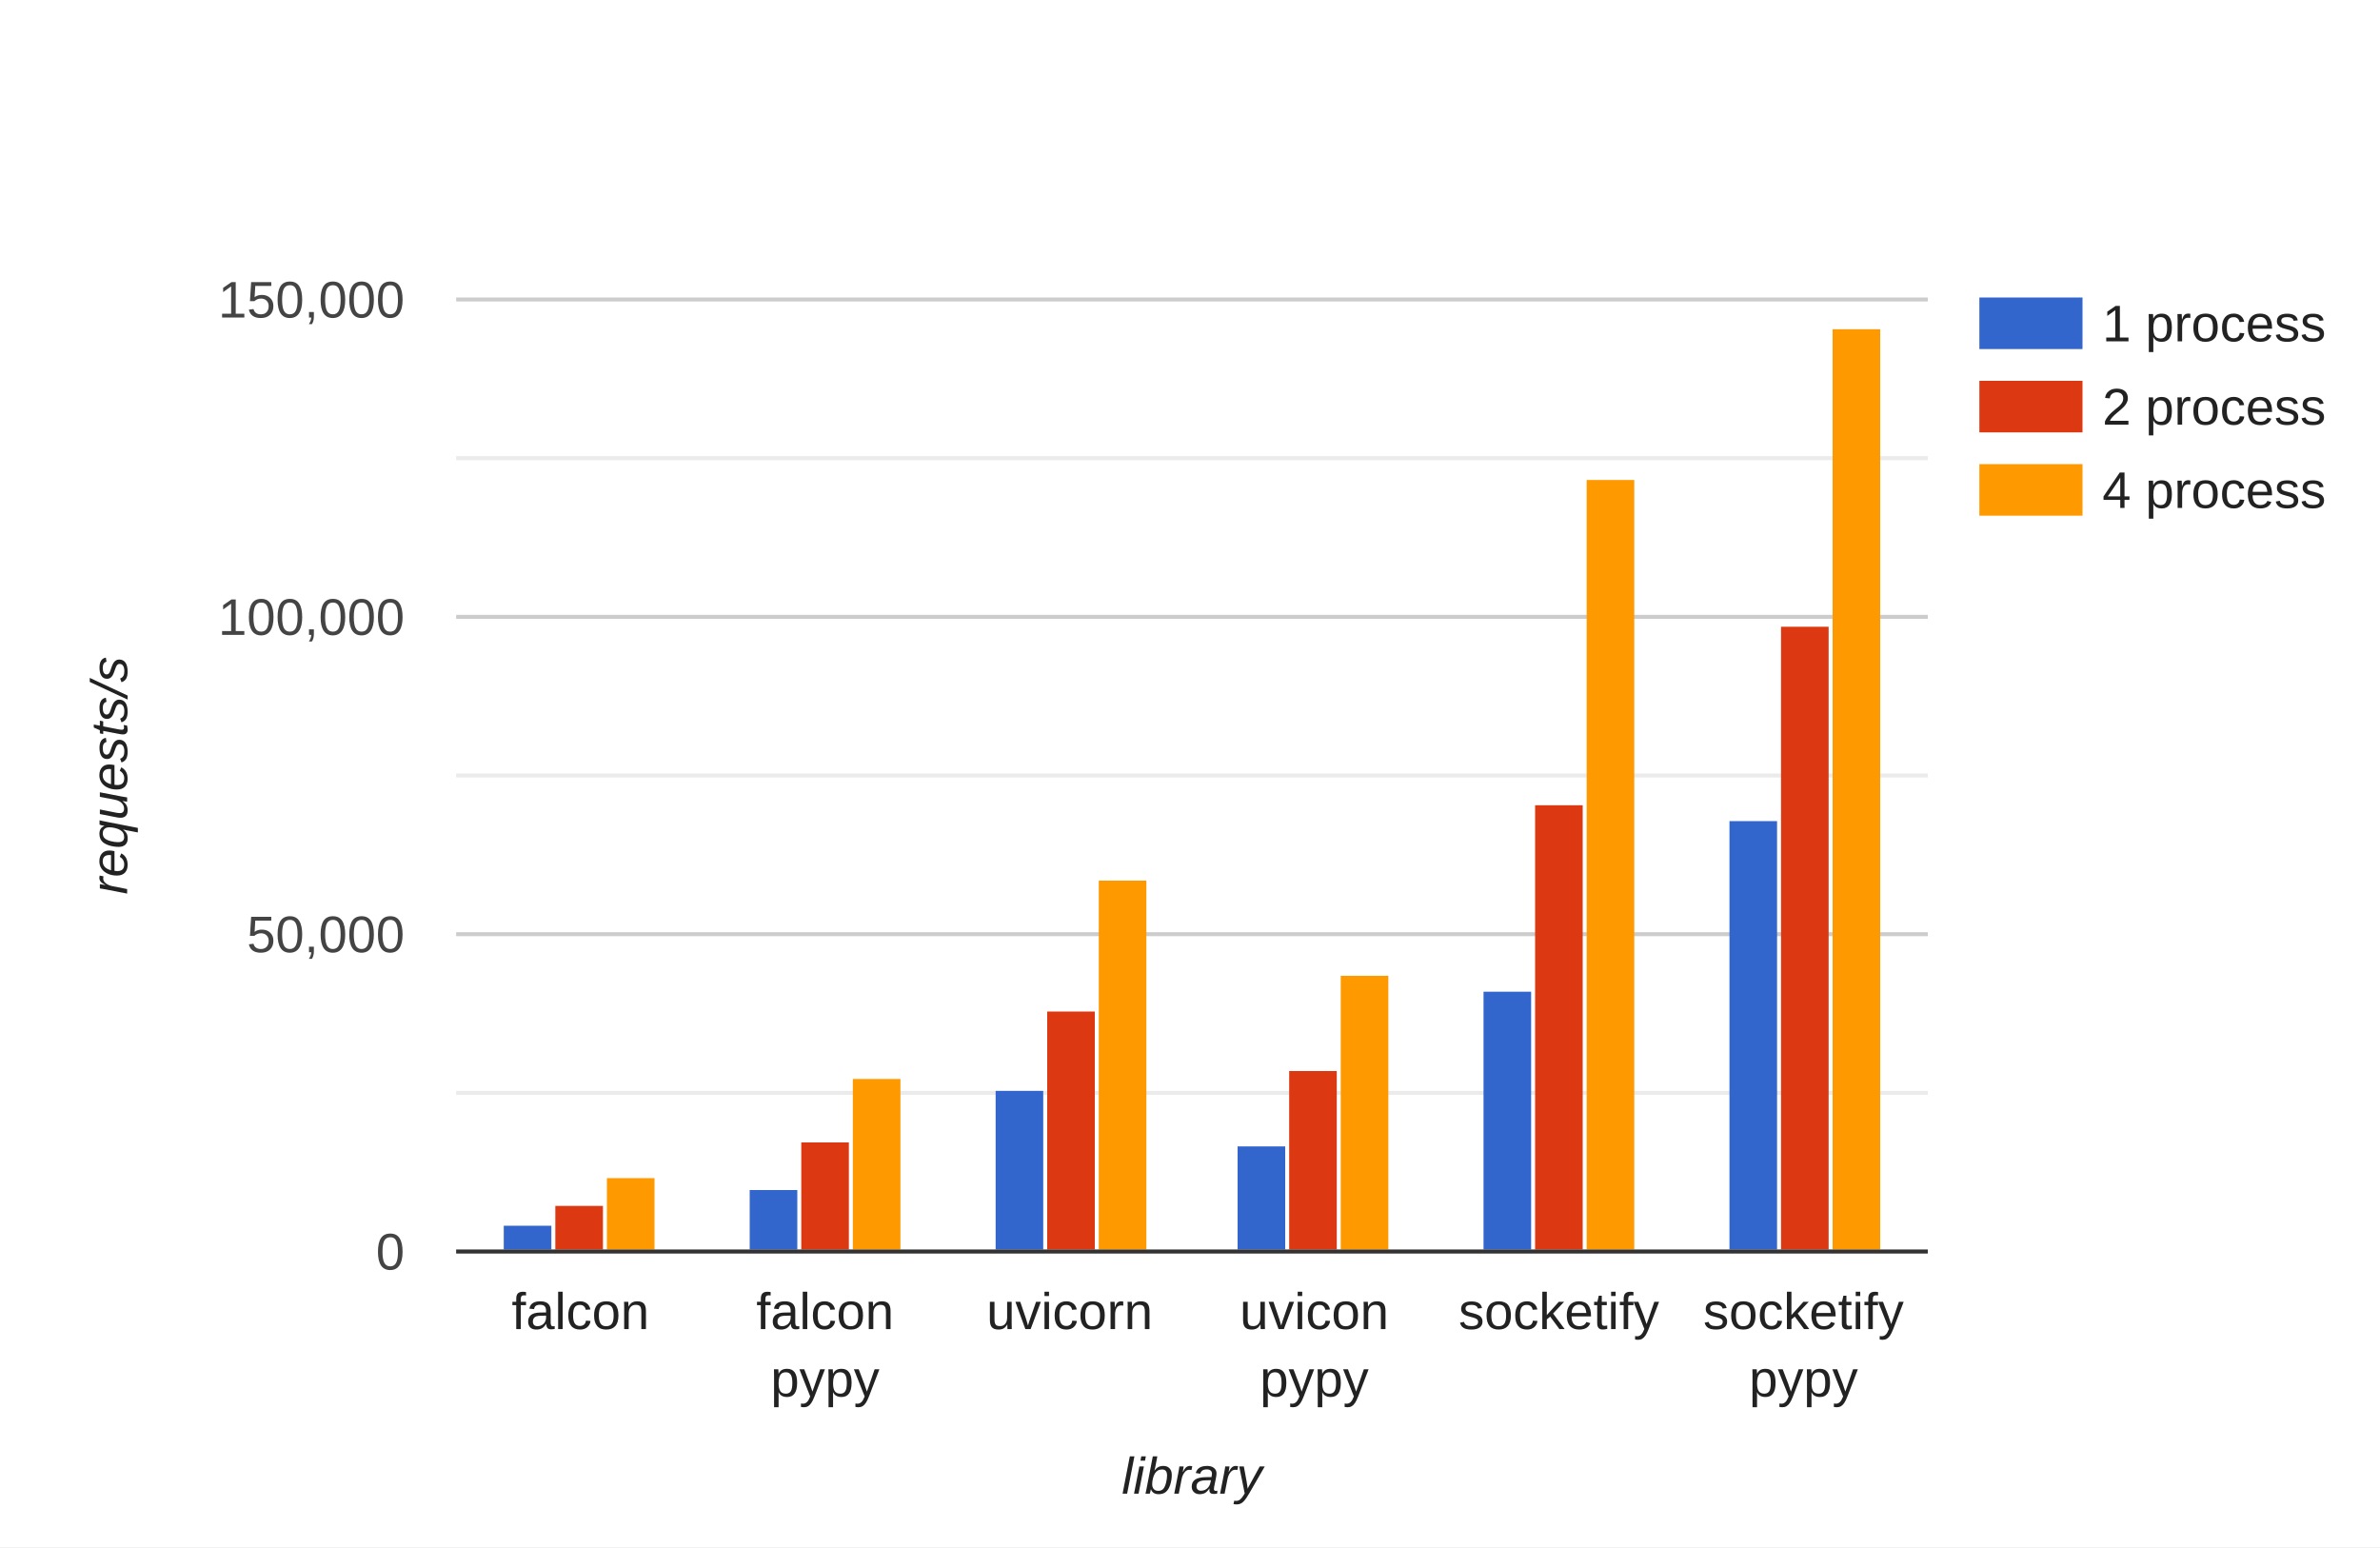
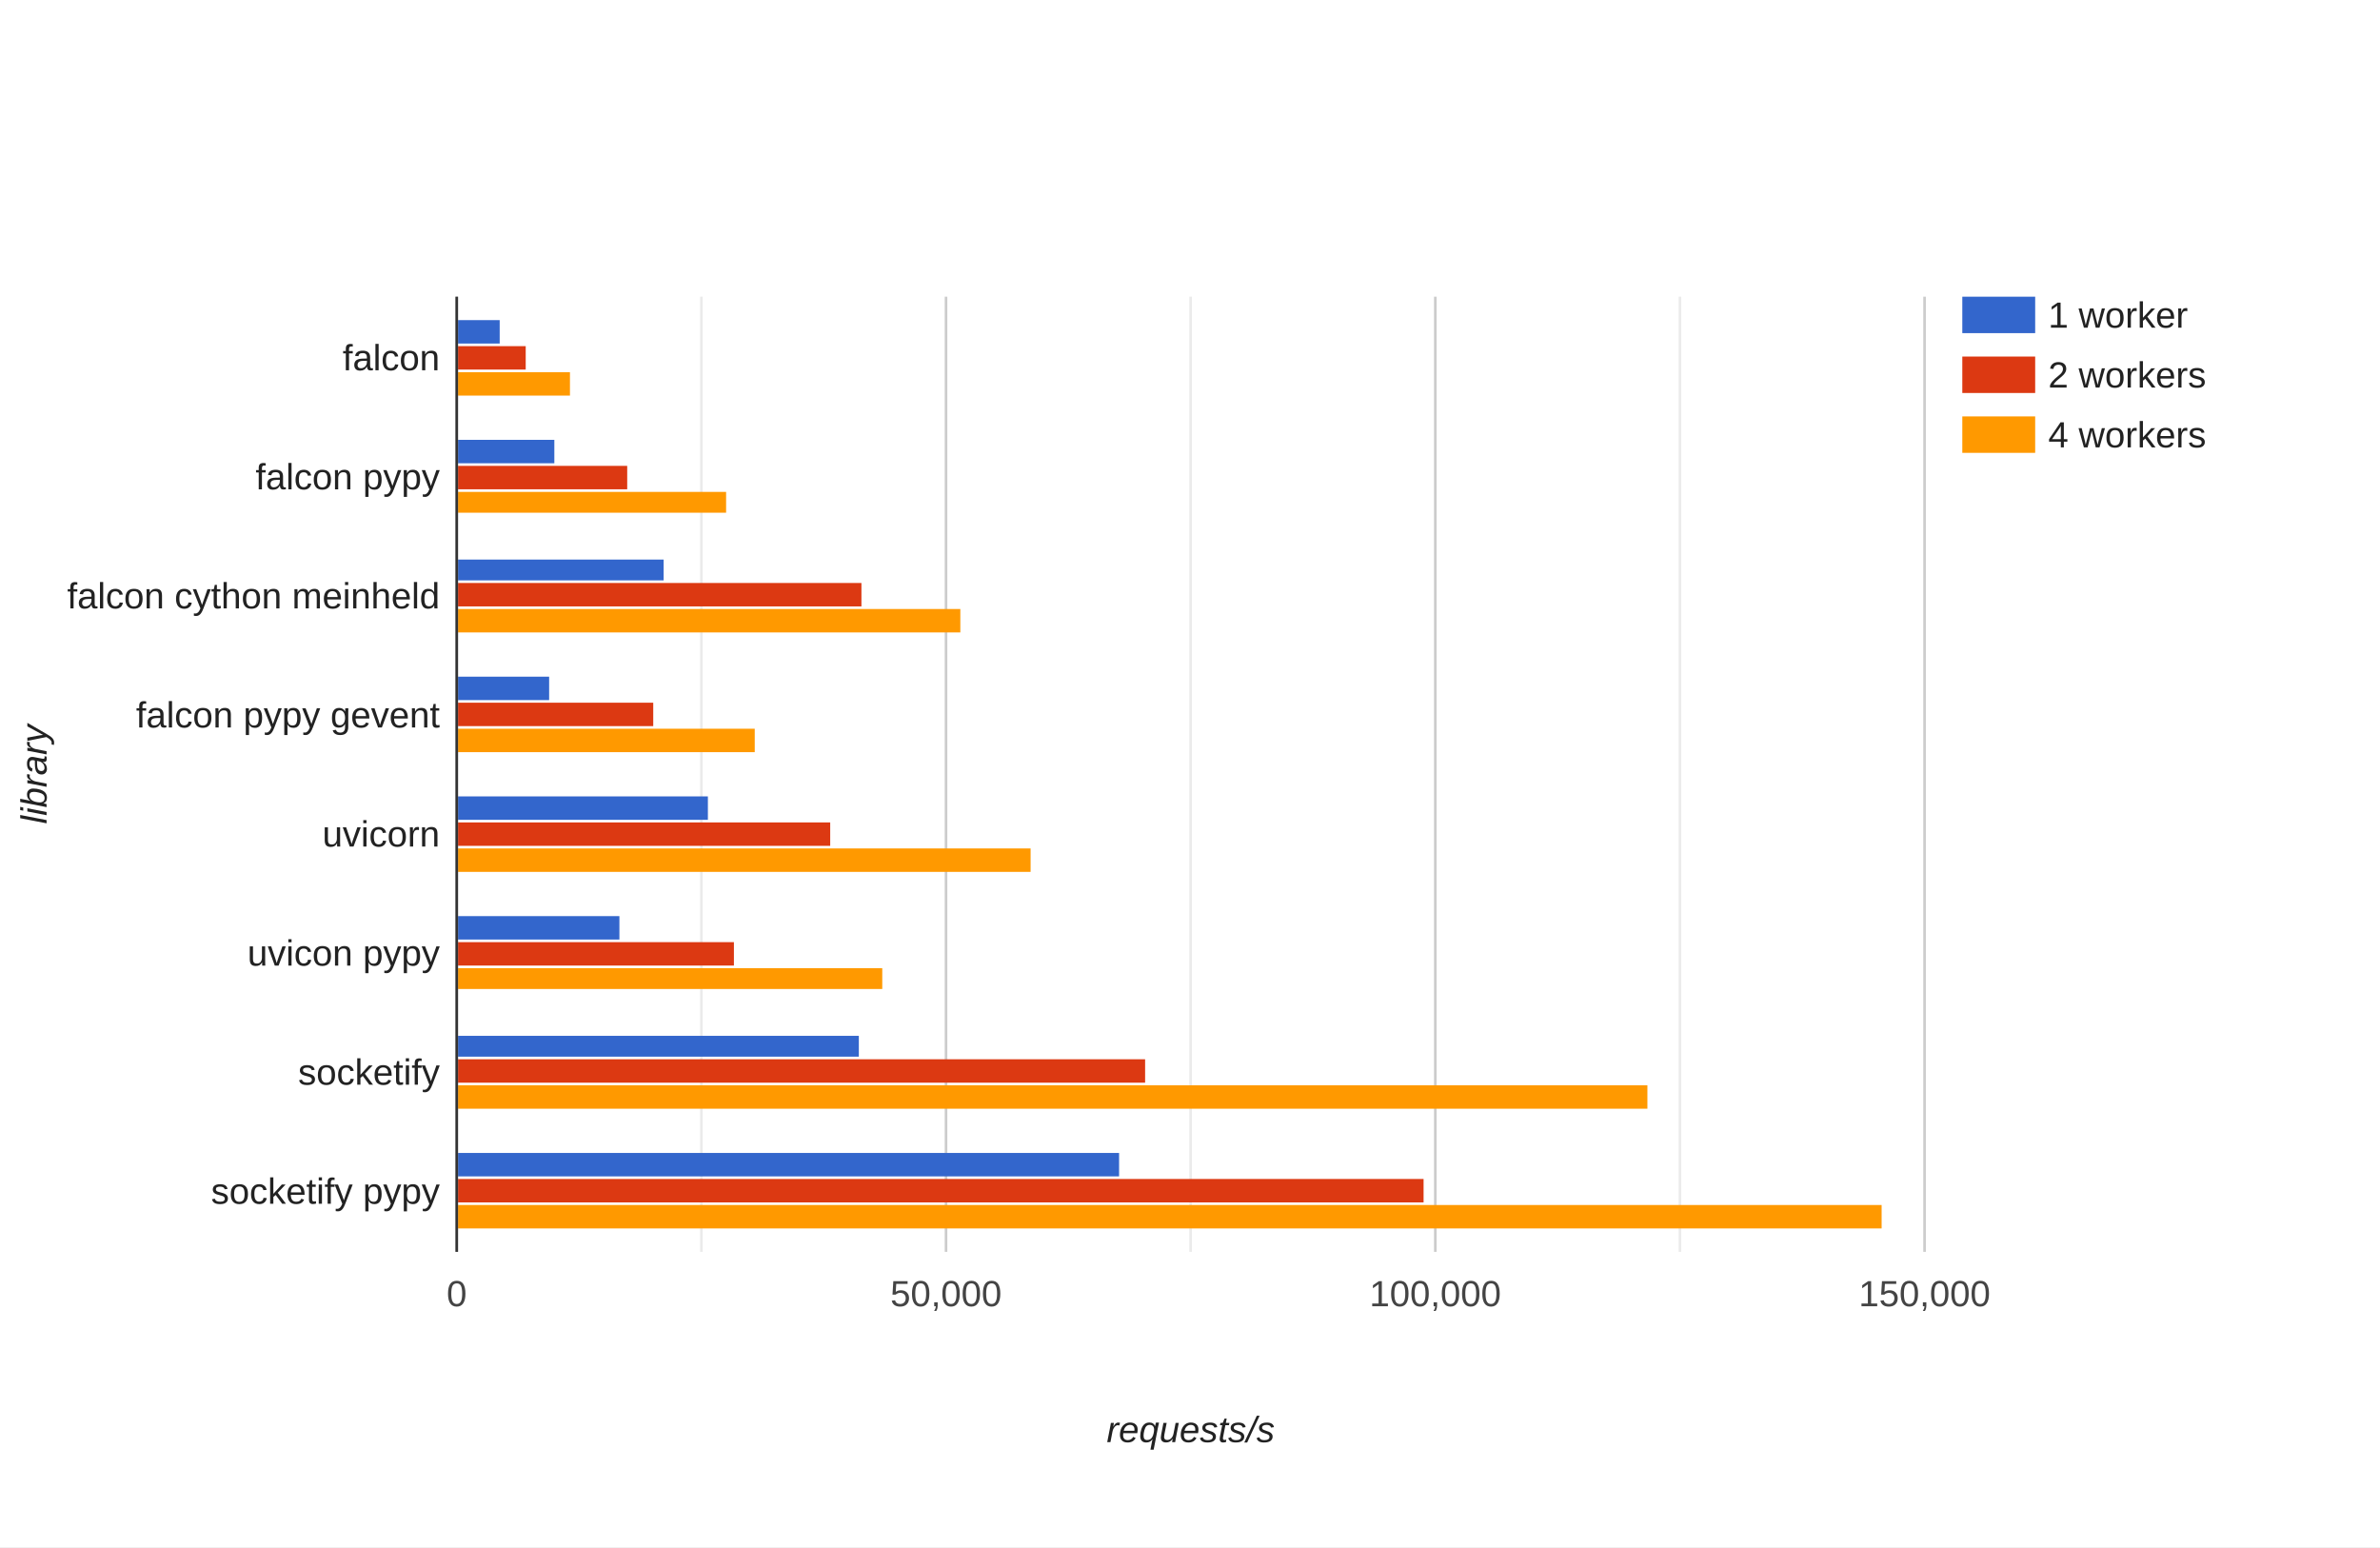
- <svg xmlns="http://www.w3.org/2000/svg" width="600" height="390" aria-label="A chart." style="overflow: hidden;">
-   <defs id="_ABSTRACT_RENDERER_ID_394">
-     <clipPath id="_ABSTRACT_RENDERER_ID_395">
-       <rect x="115" y="75" width="371" height="241" />
+ <svg xmlns="http://www.w3.org/2000/svg" width="914.495" height="594.422" aria-label="A chart." style="overflow: hidden;">
+   <defs id="_ABSTRACT_RENDERER_ID_2122">
+     <clipPath id="_ABSTRACT_RENDERER_ID_2123">
+       <rect x="175" y="114" width="565" height="367" />
    </clipPath>
-     <filter id="_ABSTRACT_RENDERER_ID_396">
+     <filter id="_ABSTRACT_RENDERER_ID_2124">
      <feGaussianBlur in="SourceAlpha" stdDeviation="2" />
      <feOffset dx="1" dy="1" />
      <feComponentTransfer>
        <feFuncA type="linear" slope="0.1" />
      </feComponentTransfer>
      <feMerge>
        <feMergeNode />
        <feMergeNode in="SourceGraphic" />
      </feMerge>
    </filter>
  </defs>
-   <rect x="0" y="0" width="600" height="390" stroke="none" stroke-width="0" fill="#ffffff" />
+   <rect x="0" y="0" width="914.495" height="594.422" stroke="none" stroke-width="0" fill="#ffffff" />
  <g>
-     <rect x="499" y="75" width="88" height="55" stroke="none" stroke-width="0" fill-opacity="0" fill="#ffffff" />
+     <rect x="754" y="114" width="146.495" height="60" stroke="none" stroke-width="0" fill-opacity="0" fill="#ffffff" />
    <g>
-       <rect x="499" y="75" width="88" height="13" stroke="none" stroke-width="0" fill-opacity="0" fill="#ffffff" />
+       <rect x="754" y="114" width="146.495" height="14" stroke="none" stroke-width="0" fill-opacity="0" fill="#ffffff" />
      <g>
-         <text text-anchor="start" x="530" y="86.05" font-family="Arial" font-size="13" stroke="none" stroke-width="0" fill="#222222">1 process</text>
+         <text text-anchor="start" x="787" y="125.9" font-family="Arial" font-size="14" stroke="none" stroke-width="0" fill="#222222">1 worker</text>
      </g>
-       <rect x="499" y="75" width="26" height="13" stroke="none" stroke-width="0" fill="#3366cc" />
+       <rect x="754" y="114" width="28" height="14" stroke="none" stroke-width="0" fill="#3366cc" />
    </g>
    <g>
-       <rect x="499" y="96" width="88" height="13" stroke="none" stroke-width="0" fill-opacity="0" fill="#ffffff" />
+       <rect x="754" y="137" width="146.495" height="14" stroke="none" stroke-width="0" fill-opacity="0" fill="#ffffff" />
      <g>
-         <text text-anchor="start" x="530" y="107.05" font-family="Arial" font-size="13" stroke="none" stroke-width="0" fill="#222222">2 process</text>
+         <text text-anchor="start" x="787" y="148.9" font-family="Arial" font-size="14" stroke="none" stroke-width="0" fill="#222222">2 workers</text>
      </g>
-       <rect x="499" y="96" width="26" height="13" stroke="none" stroke-width="0" fill="#dc3912" />
+       <rect x="754" y="137" width="28" height="14" stroke="none" stroke-width="0" fill="#dc3912" />
    </g>
    <g>
-       <rect x="499" y="117" width="88" height="13" stroke="none" stroke-width="0" fill-opacity="0" fill="#ffffff" />
+       <rect x="754" y="160" width="146.495" height="14" stroke="none" stroke-width="0" fill-opacity="0" fill="#ffffff" />
      <g>
-         <text text-anchor="start" x="530" y="128.05" font-family="Arial" font-size="13" stroke="none" stroke-width="0" fill="#222222">4 process</text>
+         <text text-anchor="start" x="787" y="171.9" font-family="Arial" font-size="14" stroke="none" stroke-width="0" fill="#222222">4 workers</text>
      </g>
-       <rect x="499" y="117" width="26" height="13" stroke="none" stroke-width="0" fill="#ff9900" />
+       <rect x="754" y="160" width="28" height="14" stroke="none" stroke-width="0" fill="#ff9900" />
    </g>
  </g>
  <g>
-     <rect x="115" y="75" width="371" height="241" stroke="none" stroke-width="0" fill-opacity="0" fill="#ffffff" />
-     <g clip-path="url(https://www.rapidtables.com/tools/bar-graph.html#_ABSTRACT_RENDERER_ID_395)">
+     <rect x="175" y="114" width="565" height="367" stroke="none" stroke-width="0" fill-opacity="0" fill="#ffffff" />
+     <g clip-path="url(https://www.rapidtables.com/tools/bar-graph.html#_ABSTRACT_RENDERER_ID_2123)">
      <g>
-         <rect x="115" y="315" width="371" height="1" stroke="none" stroke-width="0" fill="#cccccc" />
-         <rect x="115" y="235" width="371" height="1" stroke="none" stroke-width="0" fill="#cccccc" />
-         <rect x="115" y="155" width="371" height="1" stroke="none" stroke-width="0" fill="#cccccc" />
-         <rect x="115" y="75" width="371" height="1" stroke="none" stroke-width="0" fill="#cccccc" />
-         <rect x="115" y="275" width="371" height="1" stroke="none" stroke-width="0" fill="#ebebeb" />
-         <rect x="115" y="195" width="371" height="1" stroke="none" stroke-width="0" fill="#ebebeb" />
-         <rect x="115" y="115" width="371" height="1" stroke="none" stroke-width="0" fill="#ebebeb" />
+         <rect x="175" y="114" width="1" height="367" stroke="none" stroke-width="0" fill="#cccccc" />
+         <rect x="363" y="114" width="1" height="367" stroke="none" stroke-width="0" fill="#cccccc" />
+         <rect x="551" y="114" width="1" height="367" stroke="none" stroke-width="0" fill="#cccccc" />
+         <rect x="739" y="114" width="1" height="367" stroke="none" stroke-width="0" fill="#cccccc" />
+         <rect x="269" y="114" width="1" height="367" stroke="none" stroke-width="0" fill="#ebebeb" />
+         <rect x="457" y="114" width="1" height="367" stroke="none" stroke-width="0" fill="#ebebeb" />
+         <rect x="645" y="114" width="1" height="367" stroke="none" stroke-width="0" fill="#ebebeb" />
      </g>
      <g>
-         <rect x="127" y="309" width="12" height="6" stroke="none" stroke-width="0" fill="#3366cc" />
-         <rect x="189" y="300" width="12" height="15" stroke="none" stroke-width="0" fill="#3366cc" />
-         <rect x="251" y="275" width="12" height="40" stroke="none" stroke-width="0" fill="#3366cc" />
-         <rect x="312" y="289" width="12" height="26" stroke="none" stroke-width="0" fill="#3366cc" />
-         <rect x="374" y="250" width="12" height="65" stroke="none" stroke-width="0" fill="#3366cc" />
-         <rect x="436" y="207" width="12" height="108" stroke="none" stroke-width="0" fill="#3366cc" />
-         <rect x="140" y="304" width="12" height="11" stroke="none" stroke-width="0" fill="#dc3912" />
-         <rect x="202" y="288" width="12" height="27" stroke="none" stroke-width="0" fill="#dc3912" />
-         <rect x="264" y="255" width="12" height="60" stroke="none" stroke-width="0" fill="#dc3912" />
-         <rect x="325" y="270" width="12" height="45" stroke="none" stroke-width="0" fill="#dc3912" />
-         <rect x="387" y="203" width="12" height="112" stroke="none" stroke-width="0" fill="#dc3912" />
-         <rect x="449" y="158" width="12" height="157" stroke="none" stroke-width="0" fill="#dc3912" />
-         <rect x="153" y="297" width="12" height="18" stroke="none" stroke-width="0" fill="#ff9900" />
-         <rect x="215" y="272" width="12" height="43" stroke="none" stroke-width="0" fill="#ff9900" />
-         <rect x="277" y="222" width="12" height="93" stroke="none" stroke-width="0" fill="#ff9900" />
-         <rect x="338" y="246" width="12" height="69" stroke="none" stroke-width="0" fill="#ff9900" />
-         <rect x="400" y="121" width="12" height="194" stroke="none" stroke-width="0" fill="#ff9900" />
-         <rect x="462" y="83" width="12" height="232" stroke="none" stroke-width="0" fill="#ff9900" />
+         <rect x="176" y="123" width="16" height="9" stroke="none" stroke-width="0" fill="#3366cc" />
+         <rect x="176" y="169" width="37" height="9" stroke="none" stroke-width="0" fill="#3366cc" />
+         <rect x="176" y="215" width="79" height="8" stroke="none" stroke-width="0" fill="#3366cc" />
+         <rect x="176" y="260" width="35" height="9" stroke="none" stroke-width="0" fill="#3366cc" />
+         <rect x="176" y="306" width="96" height="9" stroke="none" stroke-width="0" fill="#3366cc" />
+         <rect x="176" y="352" width="62" height="9" stroke="none" stroke-width="0" fill="#3366cc" />
+         <rect x="176" y="398" width="154" height="8" stroke="none" stroke-width="0" fill="#3366cc" />
+         <rect x="176" y="443" width="254" height="9" stroke="none" stroke-width="0" fill="#3366cc" />
+         <rect x="176" y="133" width="26" height="9" stroke="none" stroke-width="0" fill="#dc3912" />
+         <rect x="176" y="179" width="65" height="9" stroke="none" stroke-width="0" fill="#dc3912" />
+         <rect x="176" y="224" width="155" height="9" stroke="none" stroke-width="0" fill="#dc3912" />
+         <rect x="176" y="270" width="75" height="9" stroke="none" stroke-width="0" fill="#dc3912" />
+         <rect x="176" y="316" width="143" height="9" stroke="none" stroke-width="0" fill="#dc3912" />
+         <rect x="176" y="362" width="106" height="9" stroke="none" stroke-width="0" fill="#dc3912" />
+         <rect x="176" y="407" width="264" height="9" stroke="none" stroke-width="0" fill="#dc3912" />
+         <rect x="176" y="453" width="371" height="9" stroke="none" stroke-width="0" fill="#dc3912" />
+         <rect x="176" y="143" width="43" height="9" stroke="none" stroke-width="0" fill="#ff9900" />
+         <rect x="176" y="189" width="103" height="8" stroke="none" stroke-width="0" fill="#ff9900" />
+         <rect x="176" y="234" width="193" height="9" stroke="none" stroke-width="0" fill="#ff9900" />
+         <rect x="176" y="280" width="114" height="9" stroke="none" stroke-width="0" fill="#ff9900" />
+         <rect x="176" y="326" width="220" height="9" stroke="none" stroke-width="0" fill="#ff9900" />
+         <rect x="176" y="372" width="163" height="8" stroke="none" stroke-width="0" fill="#ff9900" />
+         <rect x="176" y="417" width="457" height="9" stroke="none" stroke-width="0" fill="#ff9900" />
+         <rect x="176" y="463" width="547" height="9" stroke="none" stroke-width="0" fill="#ff9900" />
      </g>
      <g>
-         <rect x="115" y="315" width="371" height="1" stroke="none" stroke-width="0" fill="#333333" />
+         <rect x="175" y="114" width="1" height="367" stroke="none" stroke-width="0" fill="#333333" />
      </g>
    </g>
    <g />
    <g>
      <g>
-         <text text-anchor="middle" x="146.333" y="335.05" font-family="Arial" font-size="13" stroke="none" stroke-width="0" fill="#222222">falcon</text>
+         <text text-anchor="middle" x="175.5" y="501.9" font-family="Arial" font-size="14" stroke="none" stroke-width="0" fill="#444444">0</text>
      </g>
      <g>
-         <text text-anchor="middle" x="208" y="335.05" font-family="Arial" font-size="13" stroke="none" stroke-width="0" fill="#222222">falcon</text>
-         <text text-anchor="middle" x="208" y="352.05" font-family="Arial" font-size="13" stroke="none" stroke-width="0" fill="#222222">pypy</text>
+         <text text-anchor="middle" x="363.5" y="501.9" font-family="Arial" font-size="14" stroke="none" stroke-width="0" fill="#444444">50,000</text>
      </g>
      <g>
-         <text text-anchor="middle" x="269.667" y="335.05" font-family="Arial" font-size="13" stroke="none" stroke-width="0" fill="#222222">uvicorn</text>
+         <text text-anchor="middle" x="551.5" y="501.9" font-family="Arial" font-size="14" stroke="none" stroke-width="0" fill="#444444">100,000</text>
      </g>
      <g>
-         <text text-anchor="middle" x="331.333" y="335.05" font-family="Arial" font-size="13" stroke="none" stroke-width="0" fill="#222222">uvicon</text>
-         <text text-anchor="middle" x="331.333" y="352.05" font-family="Arial" font-size="13" stroke="none" stroke-width="0" fill="#222222">pypy</text>
+         <text text-anchor="middle" x="739.5" y="501.9" font-family="Arial" font-size="14" stroke="none" stroke-width="0" fill="#444444">150,000</text>
      </g>
      <g>
-         <text text-anchor="middle" x="393" y="335.05" font-family="Arial" font-size="13" stroke="none" stroke-width="0" fill="#222222">socketify</text>
+         <text text-anchor="end" x="169" y="142.275" font-family="Arial" font-size="14" stroke="none" stroke-width="0" fill="#222222">falcon</text>
      </g>
      <g>
-         <text text-anchor="middle" x="454.667" y="335.05" font-family="Arial" font-size="13" stroke="none" stroke-width="0" fill="#222222">socketify</text>
-         <text text-anchor="middle" x="454.667" y="352.05" font-family="Arial" font-size="13" stroke="none" stroke-width="0" fill="#222222">pypy</text>
+         <text text-anchor="end" x="169" y="188.025" font-family="Arial" font-size="14" stroke="none" stroke-width="0" fill="#222222">falcon pypy</text>
      </g>
      <g>
-         <text text-anchor="end" x="102" y="320.05" font-family="Arial" font-size="13" stroke="none" stroke-width="0" fill="#444444">0</text>
+         <text text-anchor="end" x="169" y="233.775" font-family="Arial" font-size="14" stroke="none" stroke-width="0" fill="#222222">falcon cython meinheld</text>
      </g>
      <g>
-         <text text-anchor="end" x="102" y="240.05" font-family="Arial" font-size="13" stroke="none" stroke-width="0" fill="#444444">50,000</text>
+         <text text-anchor="end" x="169" y="279.525" font-family="Arial" font-size="14" stroke="none" stroke-width="0" fill="#222222">falcon pypy gevent</text>
      </g>
      <g>
-         <text text-anchor="end" x="102" y="160.05" font-family="Arial" font-size="13" stroke="none" stroke-width="0" fill="#444444">100,000</text>
+         <text text-anchor="end" x="169" y="325.275" font-family="Arial" font-size="14" stroke="none" stroke-width="0" fill="#222222">uvicorn</text>
      </g>
      <g>
-         <text text-anchor="end" x="102" y="80.05" font-family="Arial" font-size="13" stroke="none" stroke-width="0" fill="#444444">150,000</text>
+         <text text-anchor="end" x="169" y="371.025" font-family="Arial" font-size="14" stroke="none" stroke-width="0" fill="#222222">uvicon pypy</text>
+       </g>
+       <g>
+         <text text-anchor="end" x="169" y="416.775" font-family="Arial" font-size="14" stroke="none" stroke-width="0" fill="#222222">socketify</text>
+       </g>
+       <g>
+         <text text-anchor="end" x="169" y="462.525" font-family="Arial" font-size="14" stroke="none" stroke-width="0" fill="#222222">socketify pypy</text>
      </g>
    </g>
  </g>
  <g>
    <g>
-       <text text-anchor="middle" x="300.5" y="376.55" font-family="Arial" font-size="13" font-style="italic" stroke="none" stroke-width="0" fill="#222222">library</text>
-       <rect x="115" y="365.5" width="371" height="13" stroke="none" stroke-width="0" fill-opacity="0" fill="#ffffff" />
+       <text text-anchor="middle" x="457.5" y="554.111" font-family="Arial" font-size="14" font-style="italic" stroke="none" stroke-width="0" fill="#222222">requests/s</text>
+       <rect x="175" y="542.211" width="565" height="14" stroke="none" stroke-width="0" fill-opacity="0" fill="#ffffff" />
    </g>
    <g>
-       <text text-anchor="middle" x="32.05" y="195.5" font-family="Arial" font-size="13" font-style="italic" transform="rotate(-90 32.05 195.5)" stroke="none" stroke-width="0" fill="#222222">requests/s</text>
-       <path d="M21,316L21,75L34,75L34,316Z" stroke="none" stroke-width="0" fill-opacity="0" fill="#ffffff" />
+       <text text-anchor="middle" x="17.9" y="297.5" font-family="Arial" font-size="14" font-style="italic" transform="rotate(-90 17.9 297.5)" stroke="none" stroke-width="0" fill="#222222">library</text>
+       <path d="M6,481L6,114L20,114L20,481Z" stroke="none" stroke-width="0" fill-opacity="0" fill="#ffffff" />
    </g>
  </g>
  <g />
</svg>
